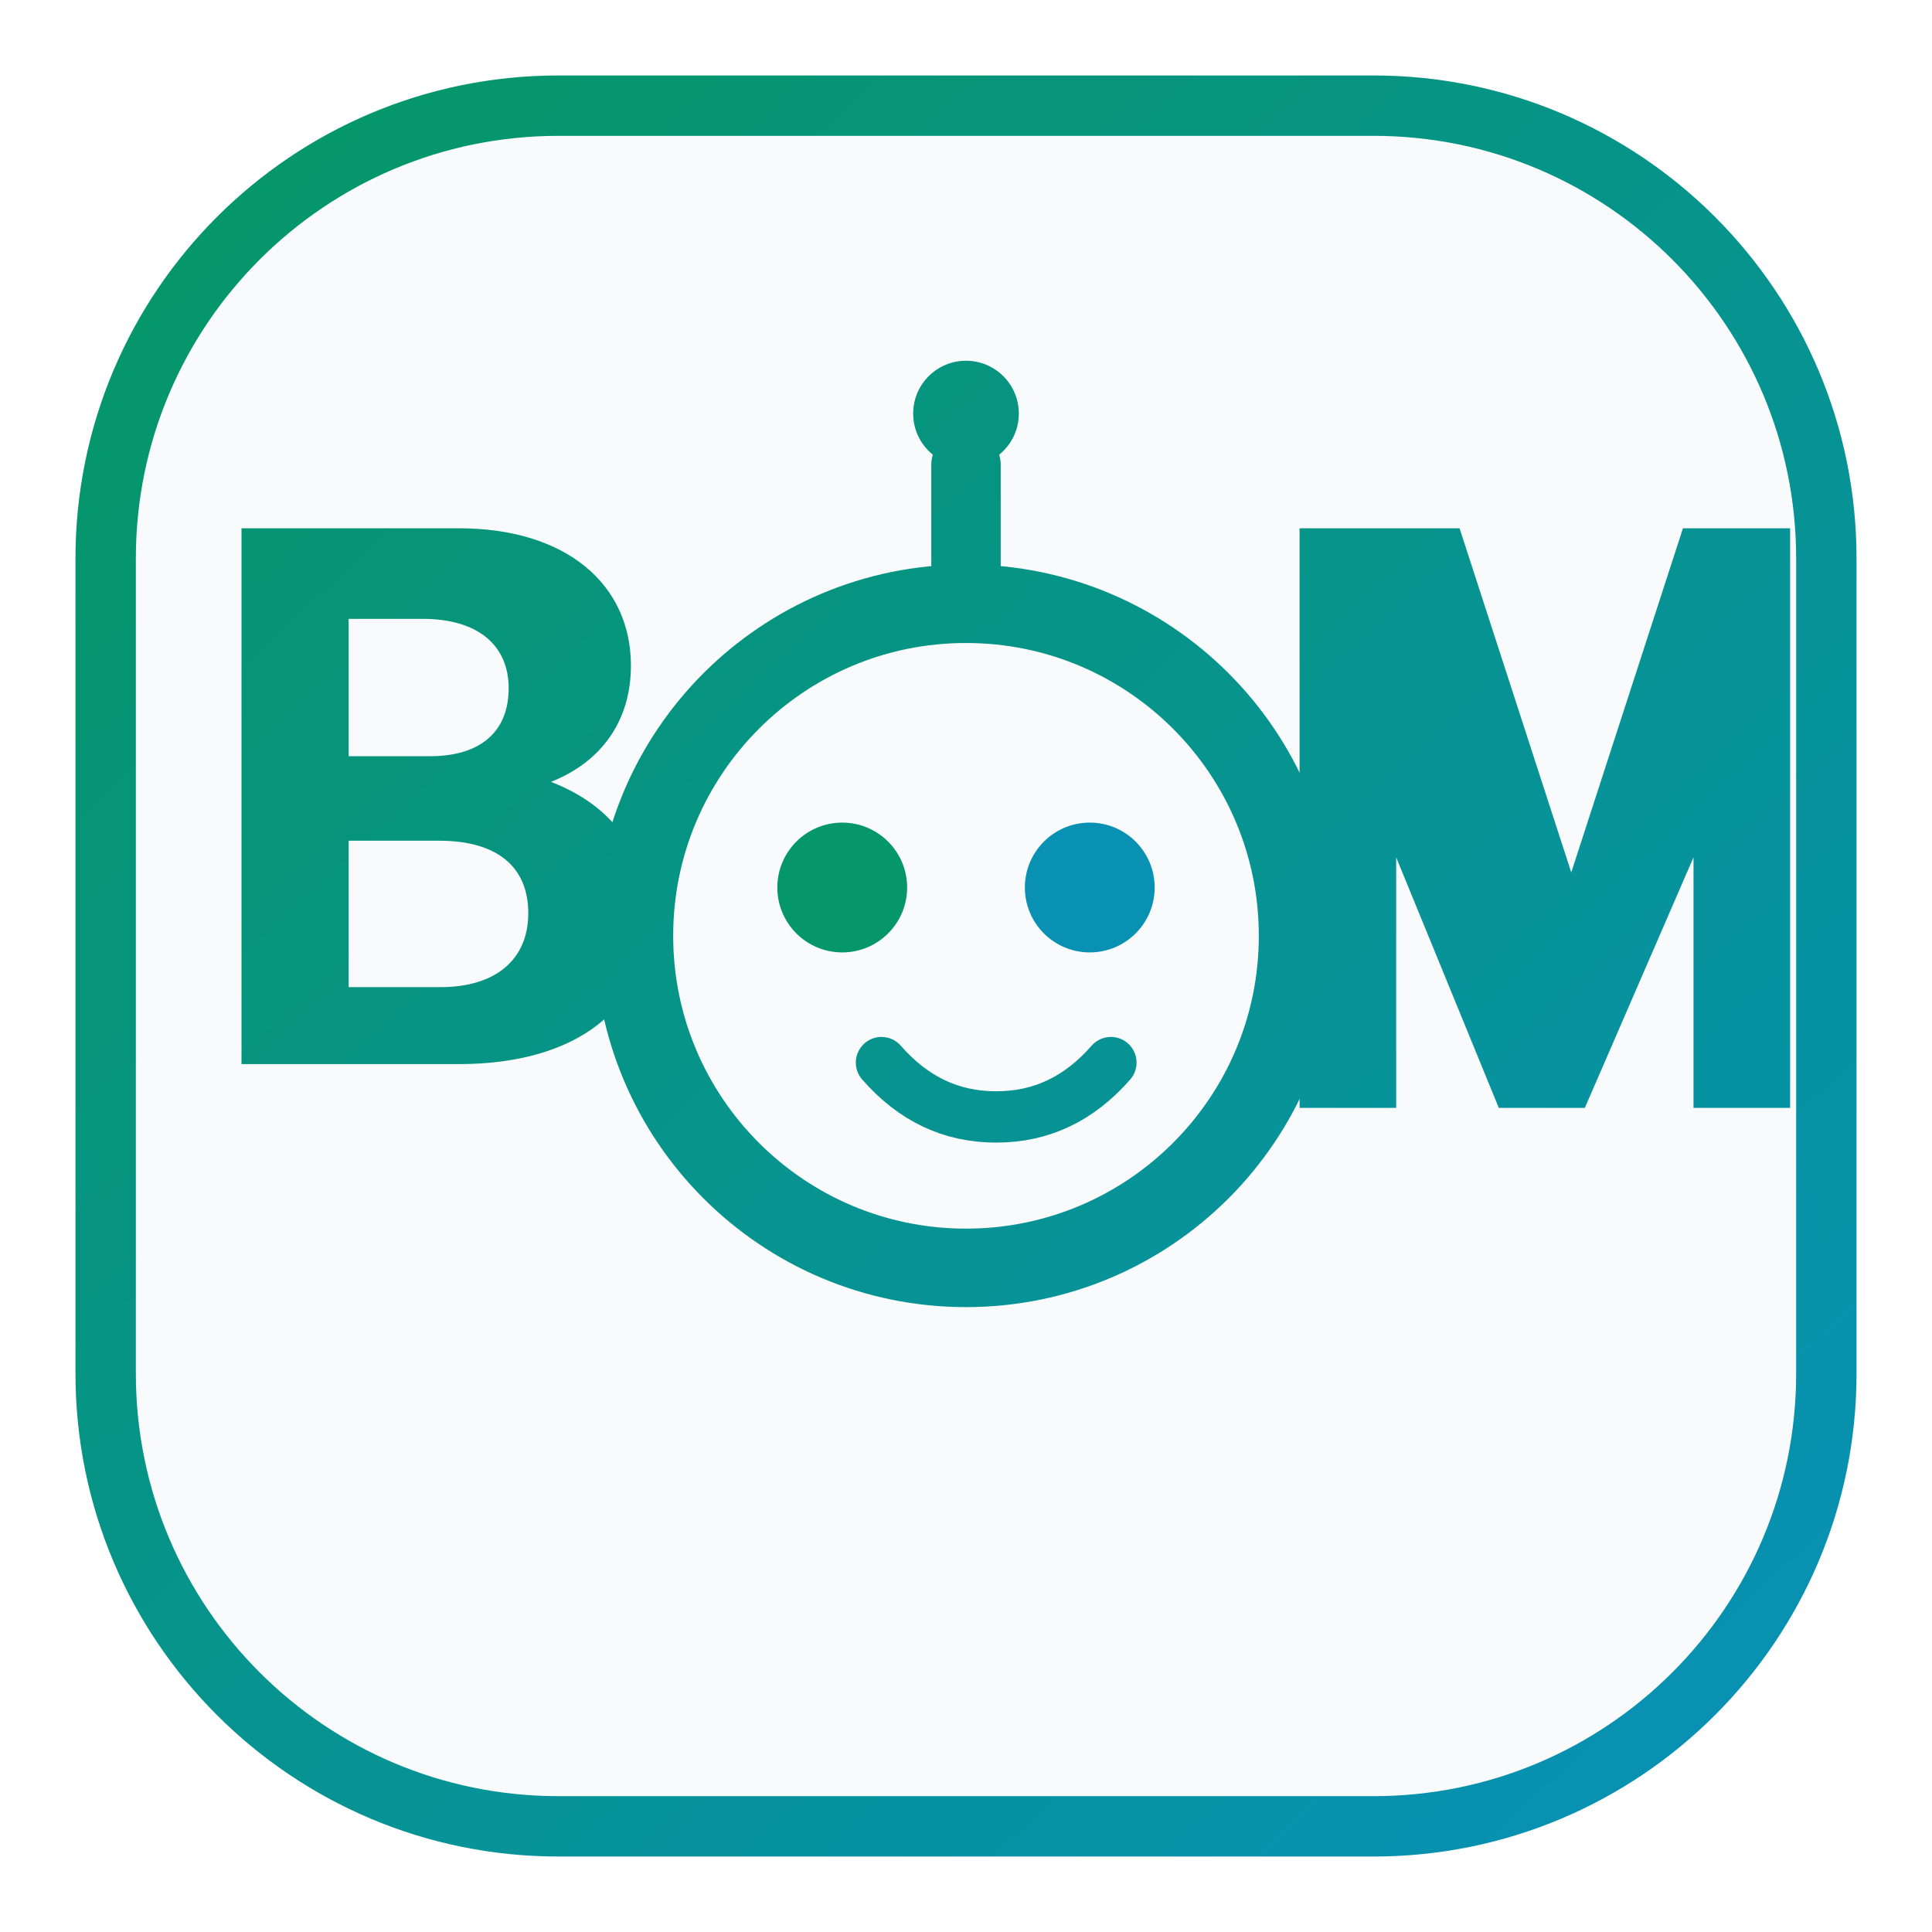
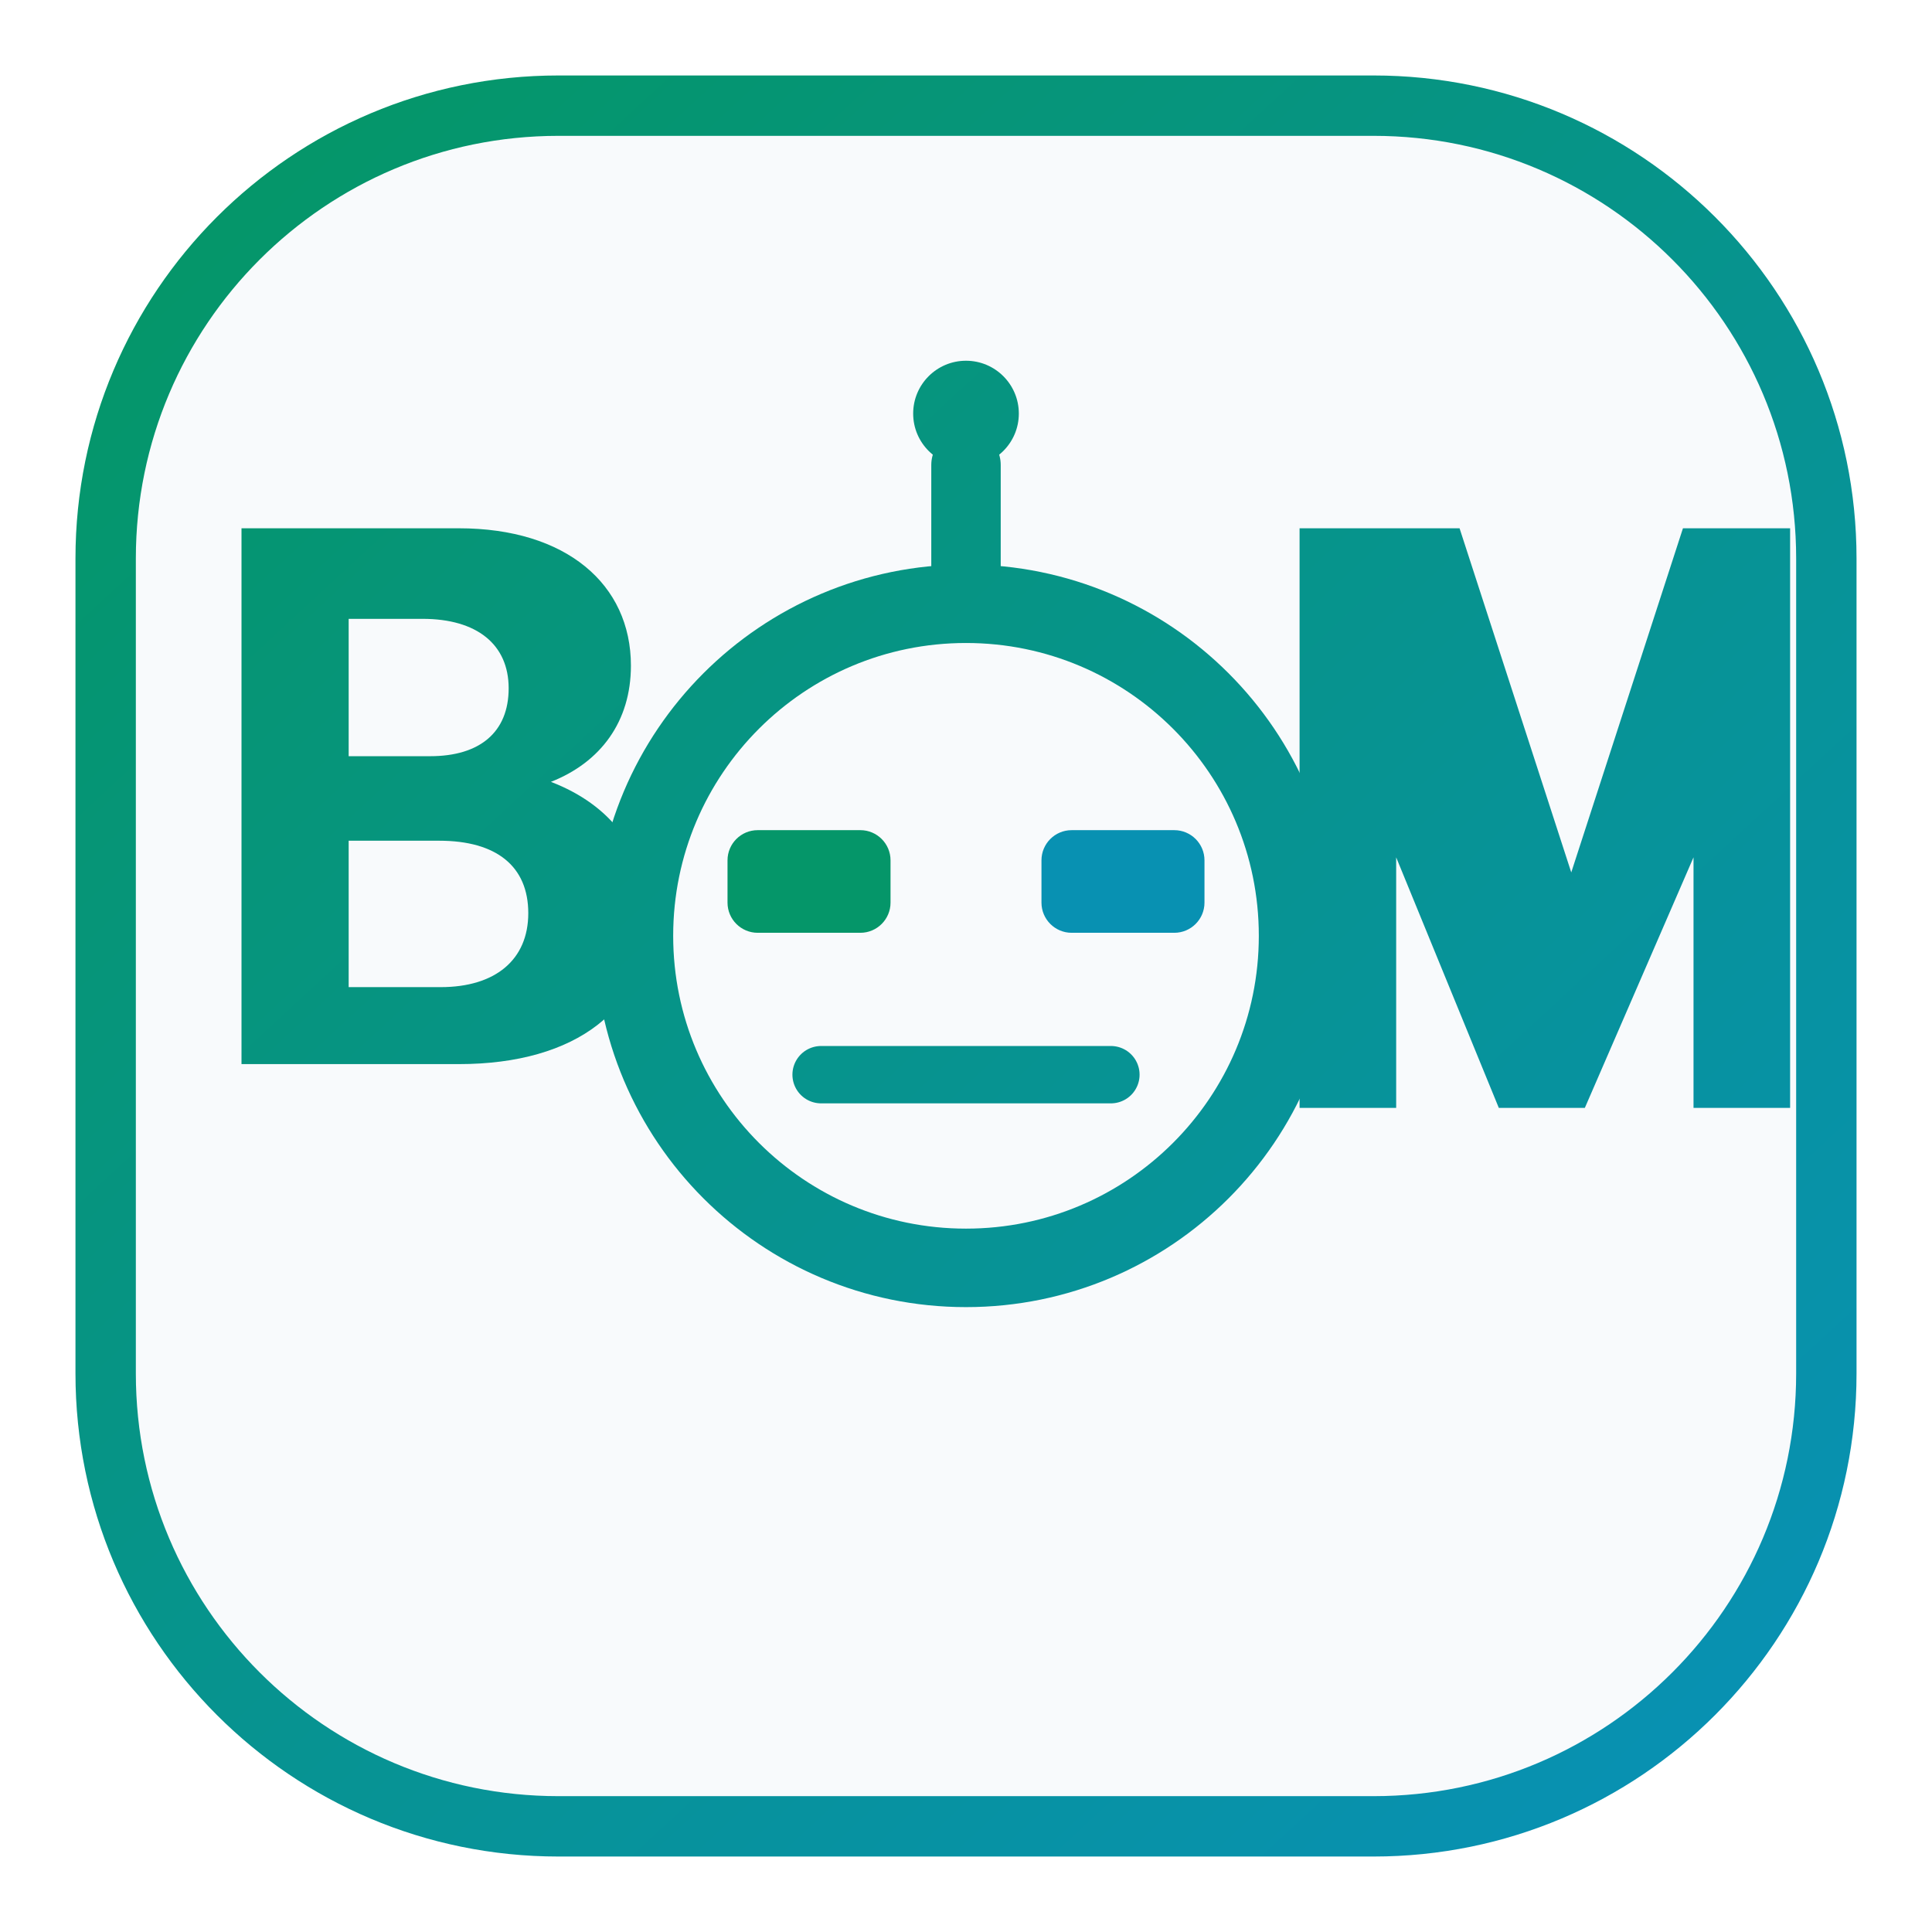
<svg xmlns="http://www.w3.org/2000/svg" viewBox="0 0 64 64" role="img" aria-label="agent-bom mark">
  <defs>
    <linearGradient id="abm" x1="8" y1="6" x2="56" y2="58" gradientUnits="userSpaceOnUse">
      <stop offset="0%" stop-color="#059669" />
      <stop offset="100%" stop-color="#0891b2" />
    </linearGradient>
  </defs>
  <rect x="3.5" y="3.5" width="57" height="57" rx="15" fill="#f8fafc" stroke="url(#abm)" stroke-width="2" />
  <path fill="url(#abm)" d="M8 17.5h7.2c3.55 0 5.7 1.85 5.7 4.55 0 1.85-1 3.2-2.65 3.85 1.95.75 3.2 2.25 3.2 4.55 0 2.95-2.35 4.8-6.25 4.8H8V17.5zm3.55 3v4.55h2.7c1.65 0 2.6-.8 2.6-2.25s-1.05-2.3-2.85-2.3h-2.45zm0 7.35v4.85h3.05c1.8 0 2.9-.9 2.9-2.45s-1.05-2.4-2.95-2.4H11.55z" />
  <circle cx="32" cy="31" r="11" fill="none" stroke="url(#abm)" stroke-width="2.6" />
-   <circle cx="27.9" cy="29.4" r="2.15" fill="#059669" />
-   <circle cx="36.1" cy="29.4" r="2.15" fill="#0891b2" />
-   <path d="M29.2 35.2c1.05 1.2 2.3 1.8 3.8 1.8s2.75-.6 3.8-1.8" fill="none" stroke="url(#abm)" stroke-width="1.7" stroke-linecap="round" />
+   <rect x="24.1" y="27.5" width="5.4" height="3.4" rx="1" fill="#059669" />
+   <rect x="34.5" y="27.5" width="5.4" height="3.4" rx="1" fill="#0891b2" />
+   <path d="M27.2 35.6h9.6" fill="none" stroke="url(#abm)" stroke-width="1.9" stroke-linecap="round" />
  <path d="M32 20V15.4" stroke="url(#abm)" stroke-width="2.3" stroke-linecap="round" />
  <circle cx="32" cy="13.7" r="1.75" fill="url(#abm)" />
  <path fill="url(#abm)" d="M44.8 17.5h3.55l3.7 11.4 3.7-11.4H59.3v19.2h-3.2V28.4L52.5 36.7h-2.85l-3.4-8.3v8.3h-3.2V17.5h1.75z" />
</svg>
